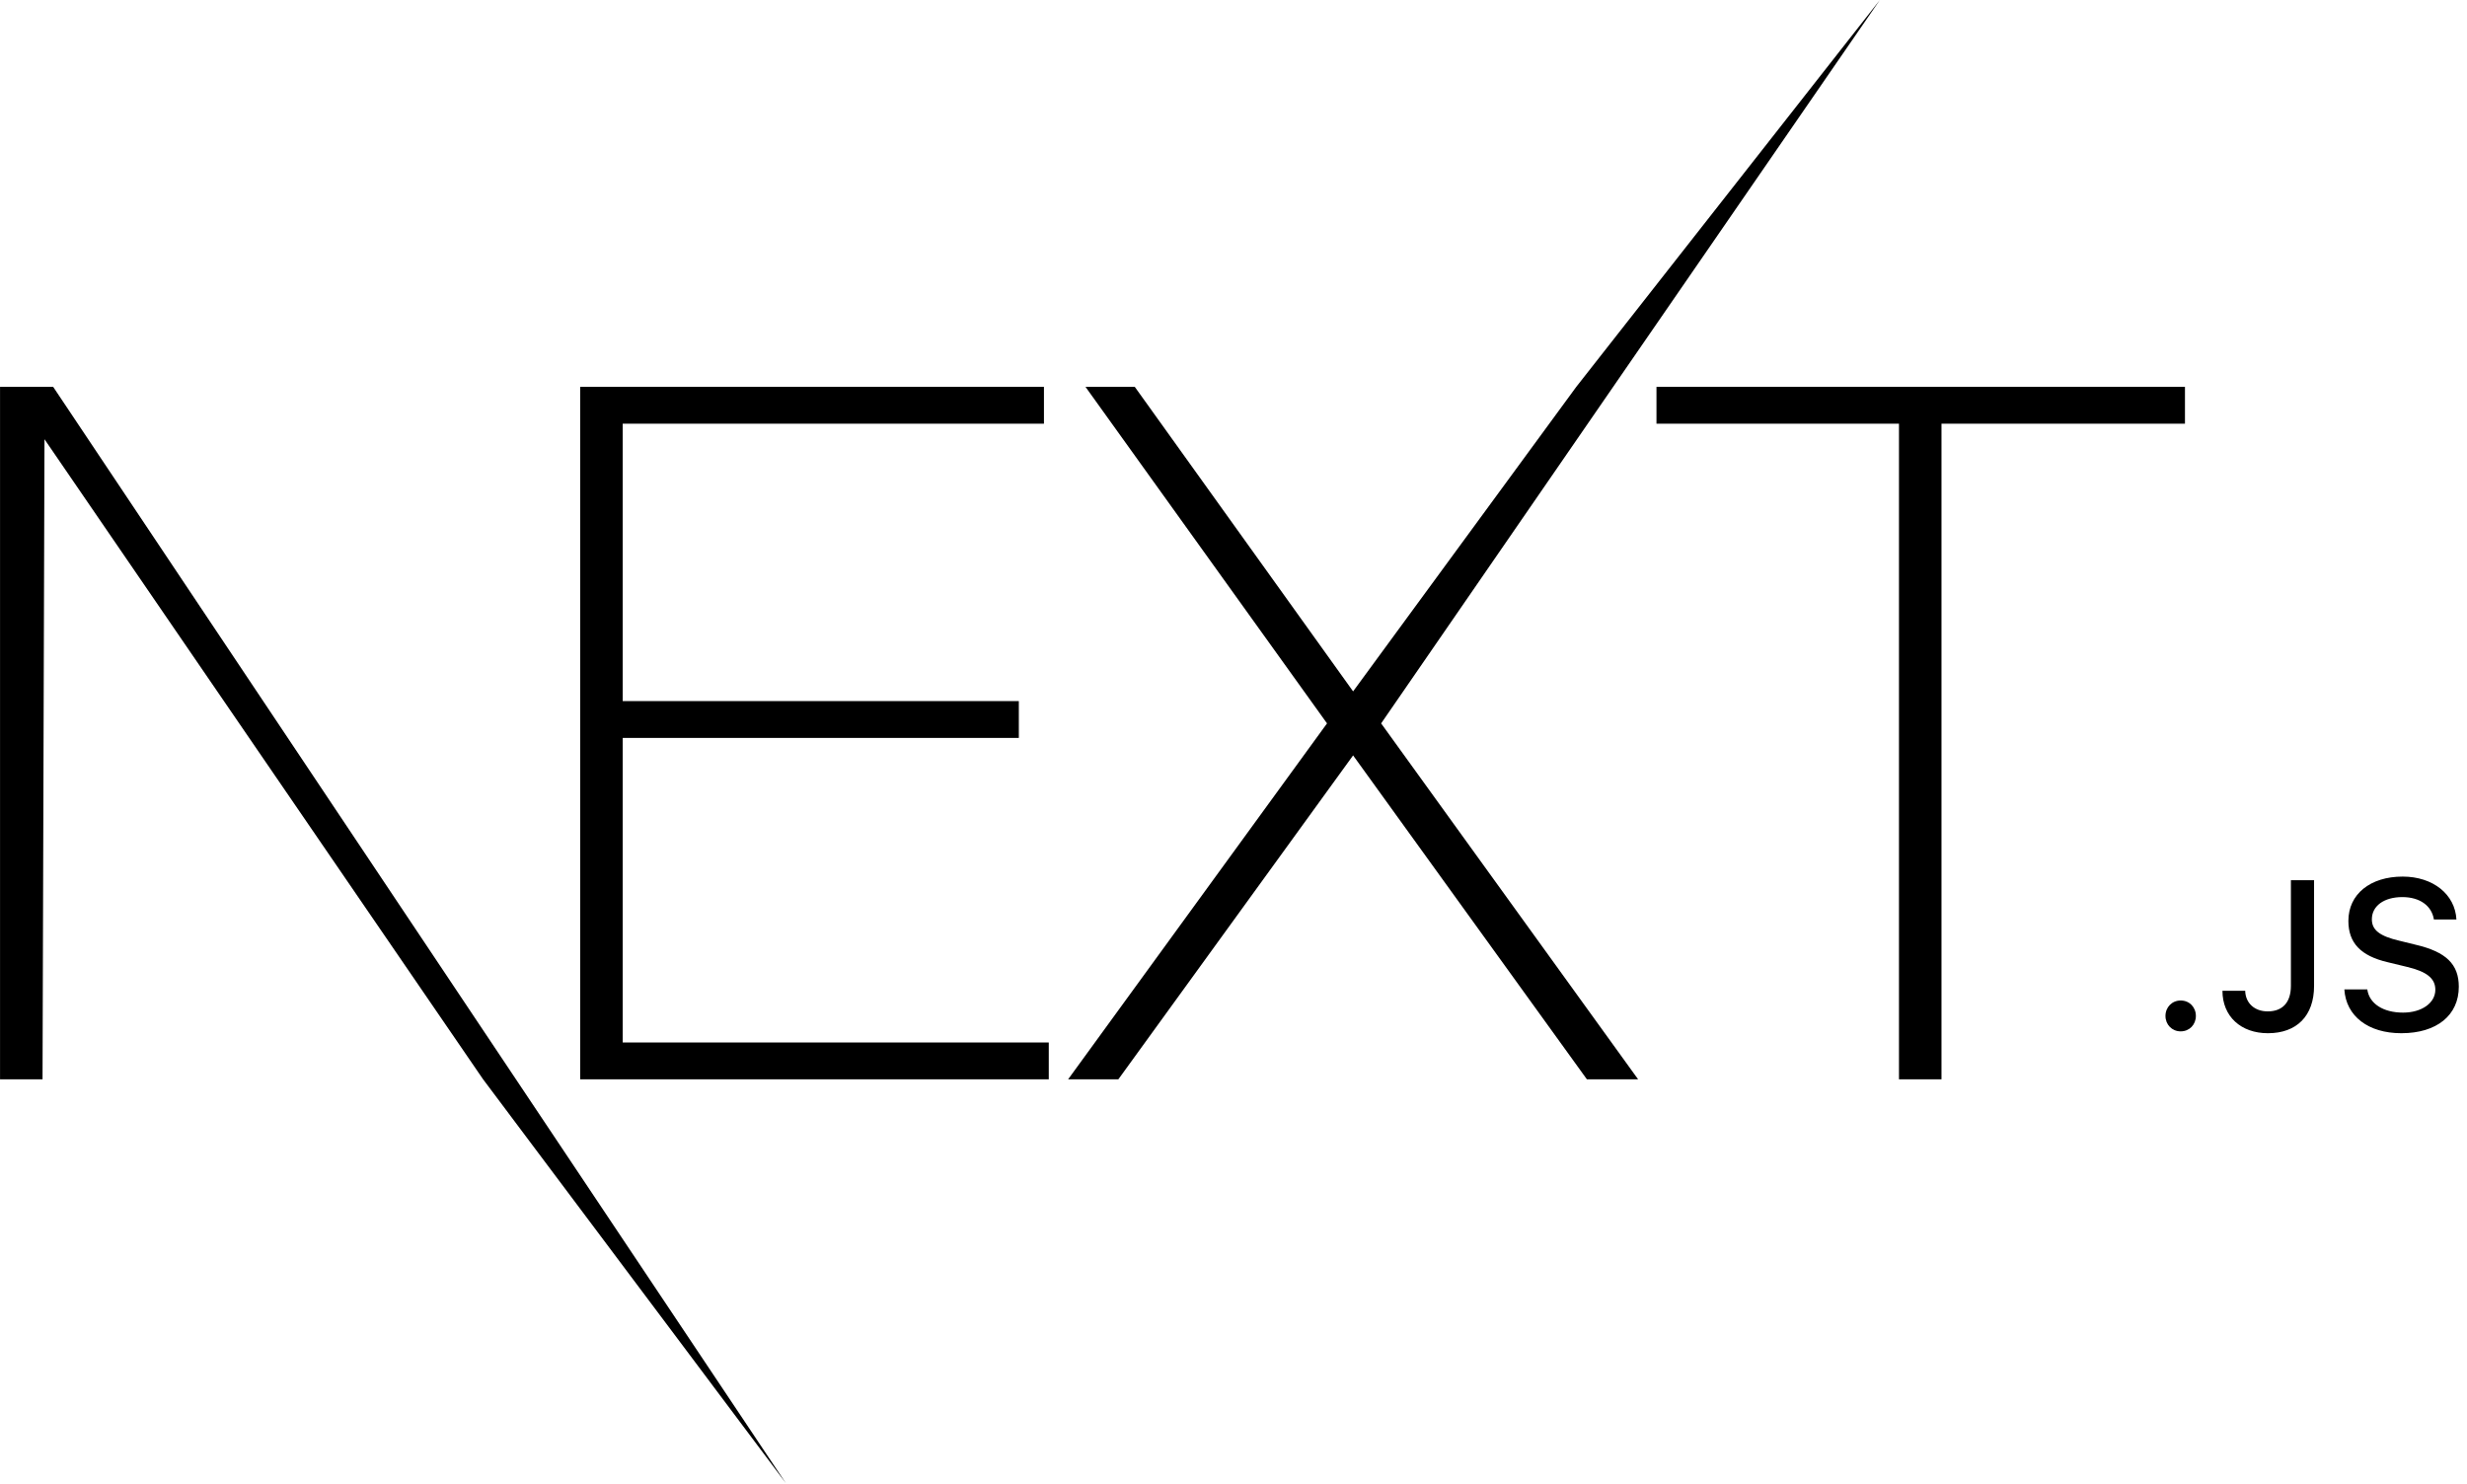
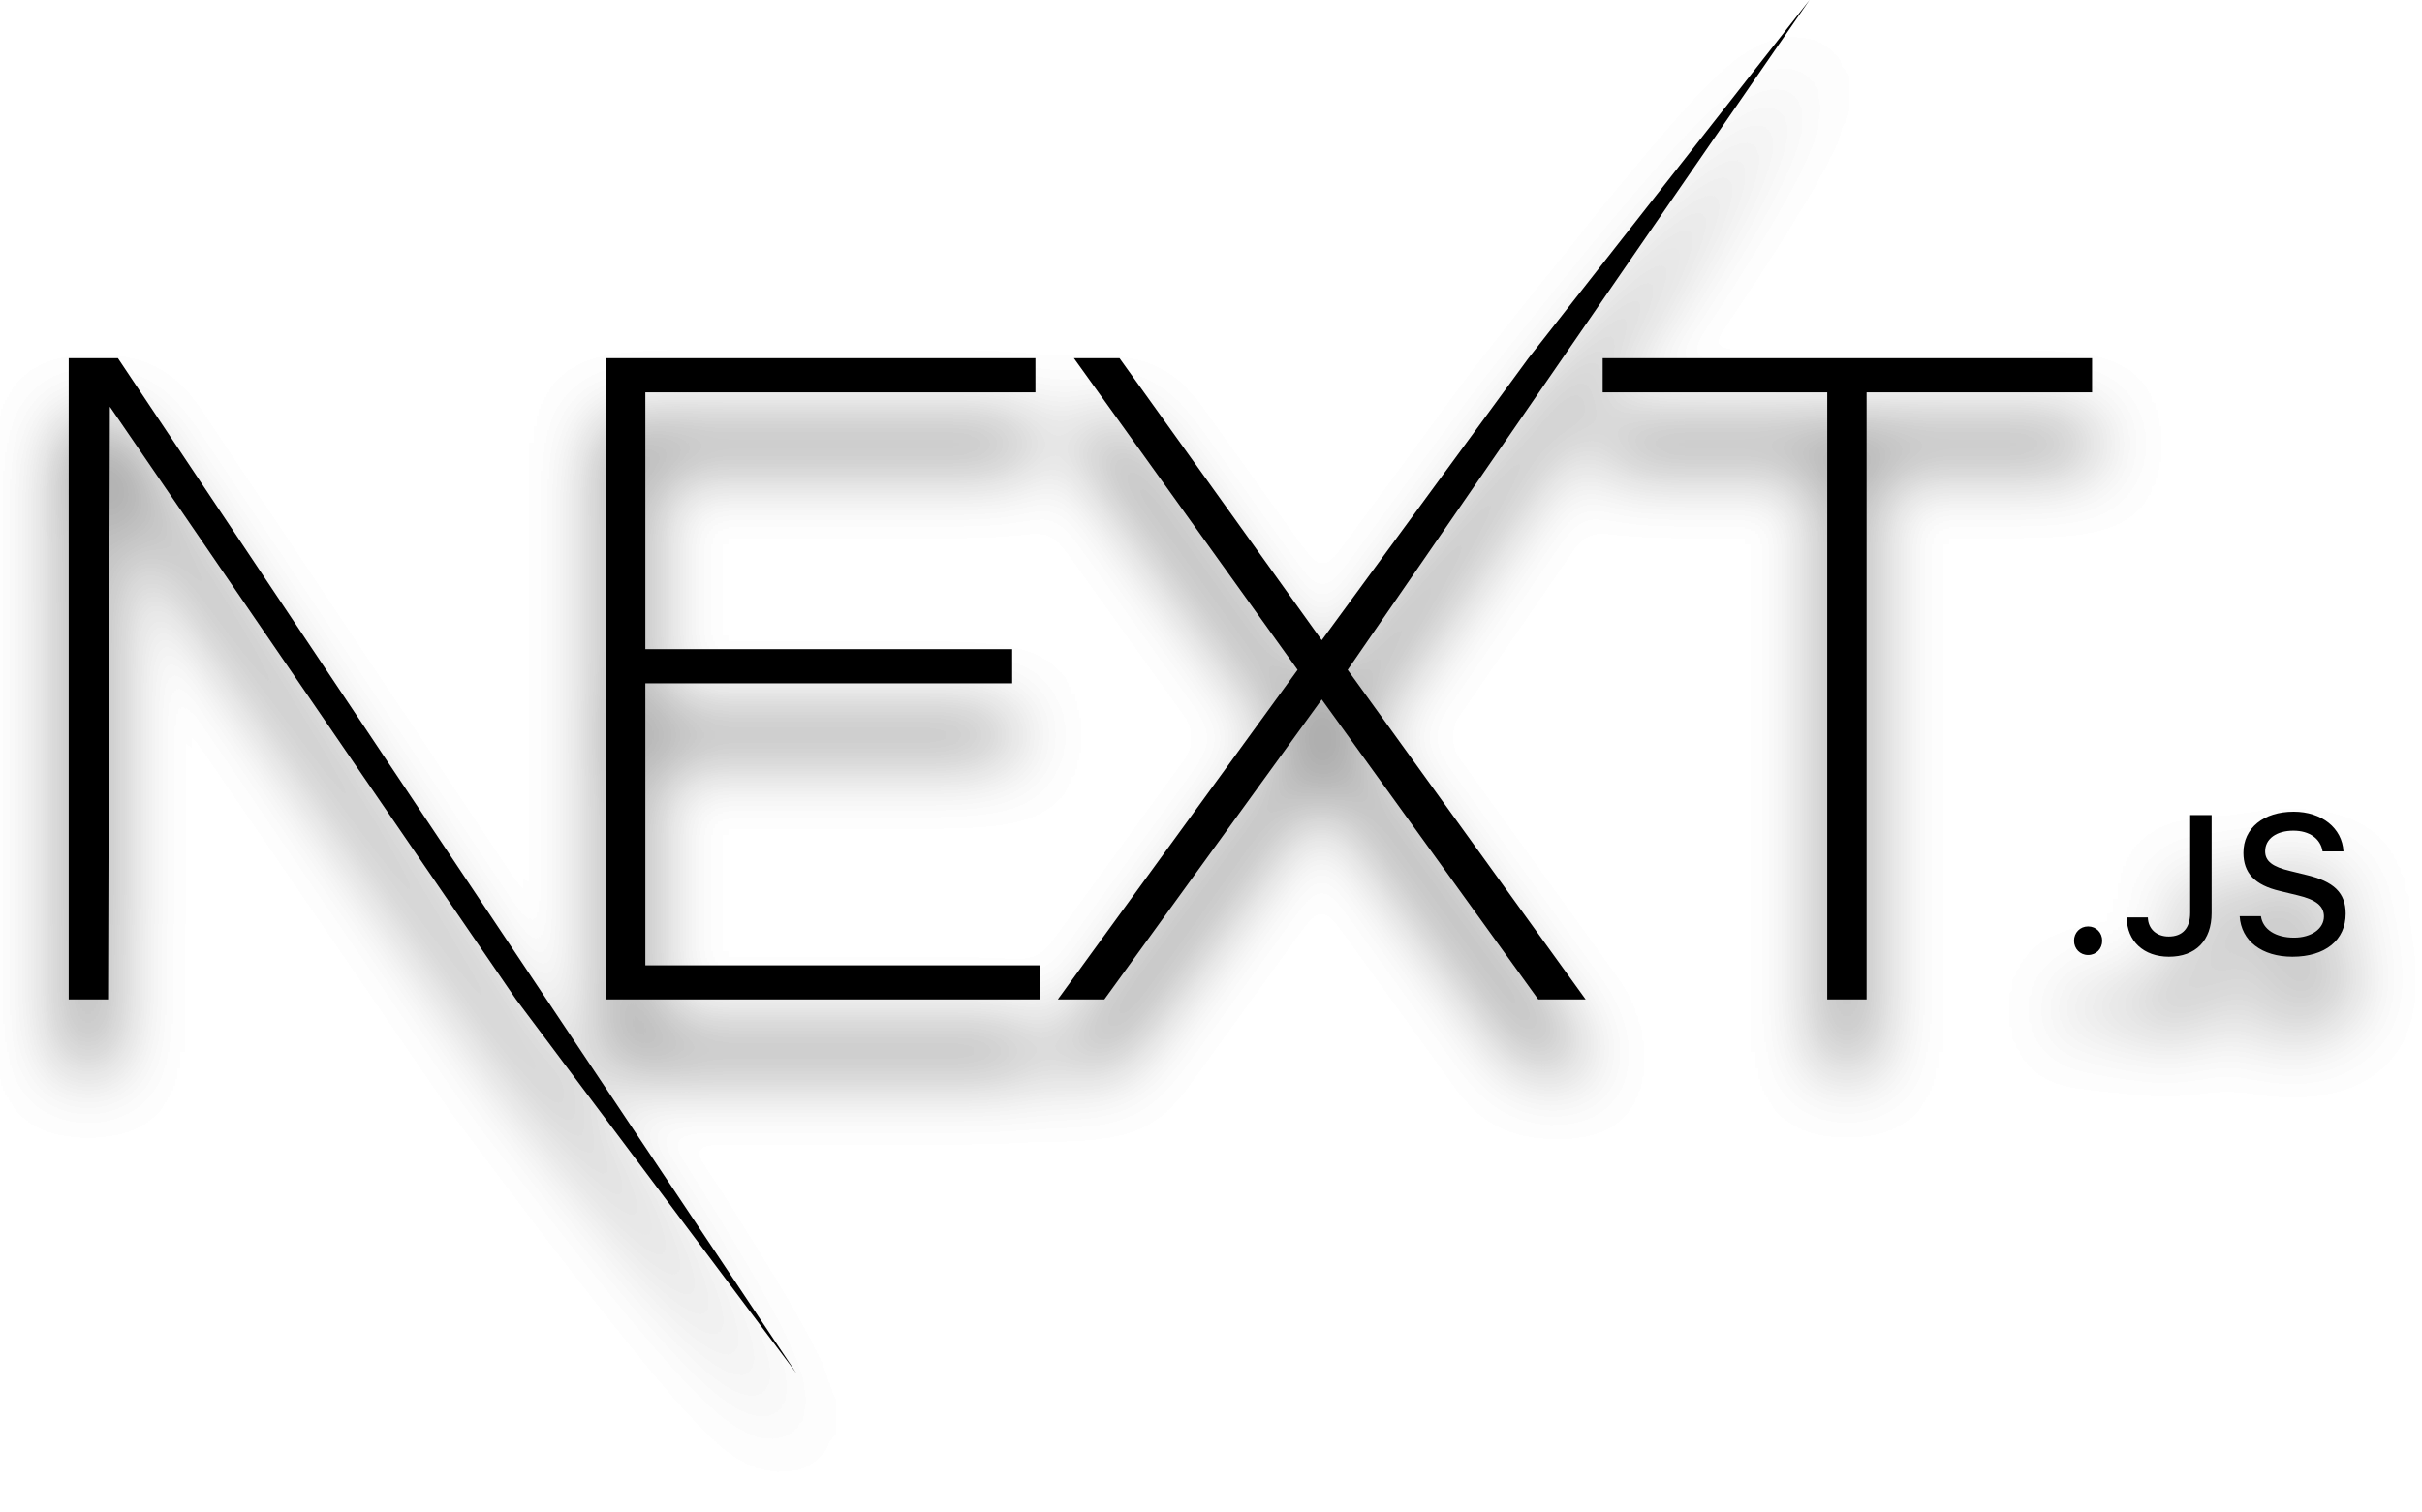
- <svg xmlns="http://www.w3.org/2000/svg" width="133" height="80" viewBox="0 0 133 80" fill="none">
-   <path d="M31.279 20.857H56.281V22.845H33.571V37.8H54.927V39.787H33.571V56.208H56.541V58.195H31.279V20.857ZM58.521 20.857H61.177L72.948 37.277L84.98 20.857L101.346 0L74.459 39.003L88.314 58.195H85.553L72.948 40.729L60.291 58.195H57.583L71.542 39.003L58.52 20.857H58.521ZM89.303 22.845V20.857H117.795V22.844H104.669V58.194H102.377V22.845H89.303V22.845ZM0.002 20.857H2.866L42.369 79.97L26.045 58.194L2.398 23.681L2.293 58.195H0.002V20.857ZM117.564 55.608C117.096 55.608 116.744 55.245 116.744 54.776C116.744 54.307 117.096 53.944 117.564 53.944C118.038 53.944 118.383 54.307 118.383 54.776C118.383 55.245 118.038 55.608 117.564 55.608ZM119.816 53.42H121.042C121.059 54.084 121.544 54.531 122.257 54.531C123.054 54.531 123.506 54.05 123.506 53.152V47.459H124.755V53.157C124.755 54.776 123.818 55.708 122.268 55.708C120.813 55.708 119.816 54.804 119.816 53.419V53.42ZM126.388 53.347H127.625C127.731 54.112 128.478 54.597 129.554 54.597C130.557 54.597 131.293 54.078 131.293 53.364C131.293 52.75 130.825 52.382 129.76 52.13L128.723 51.879C127.268 51.539 126.605 50.836 126.605 49.652C126.605 48.218 127.776 47.263 129.532 47.263C131.165 47.263 132.358 48.218 132.43 49.574H131.215C131.098 48.832 130.451 48.368 129.515 48.368C128.528 48.368 127.871 48.843 127.871 49.568C127.871 50.143 128.294 50.473 129.342 50.718L130.228 50.936C131.878 51.321 132.558 51.991 132.558 53.202C132.558 54.742 131.366 55.708 129.459 55.708C127.676 55.708 126.477 54.787 126.388 53.347V53.347Z" fill="black" />
+ <svg xmlns="http://www.w3.org/2000/svg" width="141" height="88" viewBox="0 0 141 88" fill="none">
+   <g filter="url(#filter0_dd)">
+     <path d="M35.278 20.857H60.279V22.845H37.569V37.8H58.925V39.787H37.569V56.208H60.54V58.195H35.278V20.857ZM62.519 20.857H65.175L76.947 37.277L88.979 20.857L105.344 0L78.457 39.003L92.312 58.195H89.552L76.947 40.729L64.29 58.195H61.581L75.54 39.003L62.519 20.857H62.519ZM93.302 22.845V20.857H121.793V22.844H108.667V58.194H106.375V22.845H93.302ZM4 20.857H6.865L46.368 79.97L30.043 58.194L6.396 23.681L6.292 58.195H4V20.857ZM121.562 55.608C121.094 55.608 120.743 55.245 120.743 54.776C120.743 54.307 121.094 53.944 121.562 53.944C122.036 53.944 122.382 54.307 122.382 54.776C122.382 55.245 122.036 55.608 121.562 55.608ZM123.814 53.42H125.041C125.057 54.084 125.542 54.531 126.256 54.531C127.053 54.531 127.504 54.05 127.504 53.152V47.459H128.753V53.157C128.753 54.776 127.816 55.708 126.267 55.708C124.812 55.708 123.814 54.804 123.814 53.419V53.42ZM130.386 53.347H131.624C131.729 54.112 132.476 54.597 133.552 54.597C134.556 54.597 135.291 54.078 135.291 53.364C135.291 52.75 134.823 52.382 133.758 52.13L132.722 51.879C131.267 51.539 130.604 50.836 130.604 49.652C130.604 48.218 131.774 47.263 133.53 47.263C135.163 47.263 136.356 48.218 136.428 49.574H135.213C135.096 48.832 134.449 48.368 133.513 48.368C132.527 48.368 131.869 48.843 131.869 49.568C131.869 50.143 132.292 50.473 133.34 50.718L134.227 50.936C135.877 51.321 136.557 51.991 136.557 53.202C136.557 54.742 135.364 55.708 133.458 55.708C131.674 55.708 130.475 54.787 130.386 53.347V53.347Z" fill="black" />
+   </g>
+   <defs>
+     <filter id="filter0_dd" x="0" y="0" width="140.557" height="87.97" filterUnits="userSpaceOnUse" color-interpolation-filters="sRGB">
+       <feFlood flood-opacity="0" result="BackgroundImageFix" />
+       <feColorMatrix in="SourceAlpha" type="matrix" values="0 0 0 0 0 0 0 0 0 0 0 0 0 0 0 0 0 0 127 0" />
+       <feOffset dy="4" />
+       <feGaussianBlur stdDeviation="2" />
+       <feColorMatrix type="matrix" values="0 0 0 0 0 0 0 0 0 0 0 0 0 0 0 0 0 0 0.25 0" />
+       <feBlend mode="normal" in2="BackgroundImageFix" result="effect1_dropShadow" />
+       <feColorMatrix in="SourceAlpha" type="matrix" values="0 0 0 0 0 0 0 0 0 0 0 0 0 0 0 0 0 0 127 0" />
+       <feOffset dy="4" />
+       <feGaussianBlur stdDeviation="2" />
+       <feColorMatrix type="matrix" values="0 0 0 0 0 0 0 0 0 0 0 0 0 0 0 0 0 0 0.25 0" />
+       <feBlend mode="normal" in2="effect1_dropShadow" result="effect2_dropShadow" />
+       <feBlend mode="normal" in="SourceGraphic" in2="effect2_dropShadow" result="shape" />
+     </filter>
+   </defs>
</svg>
